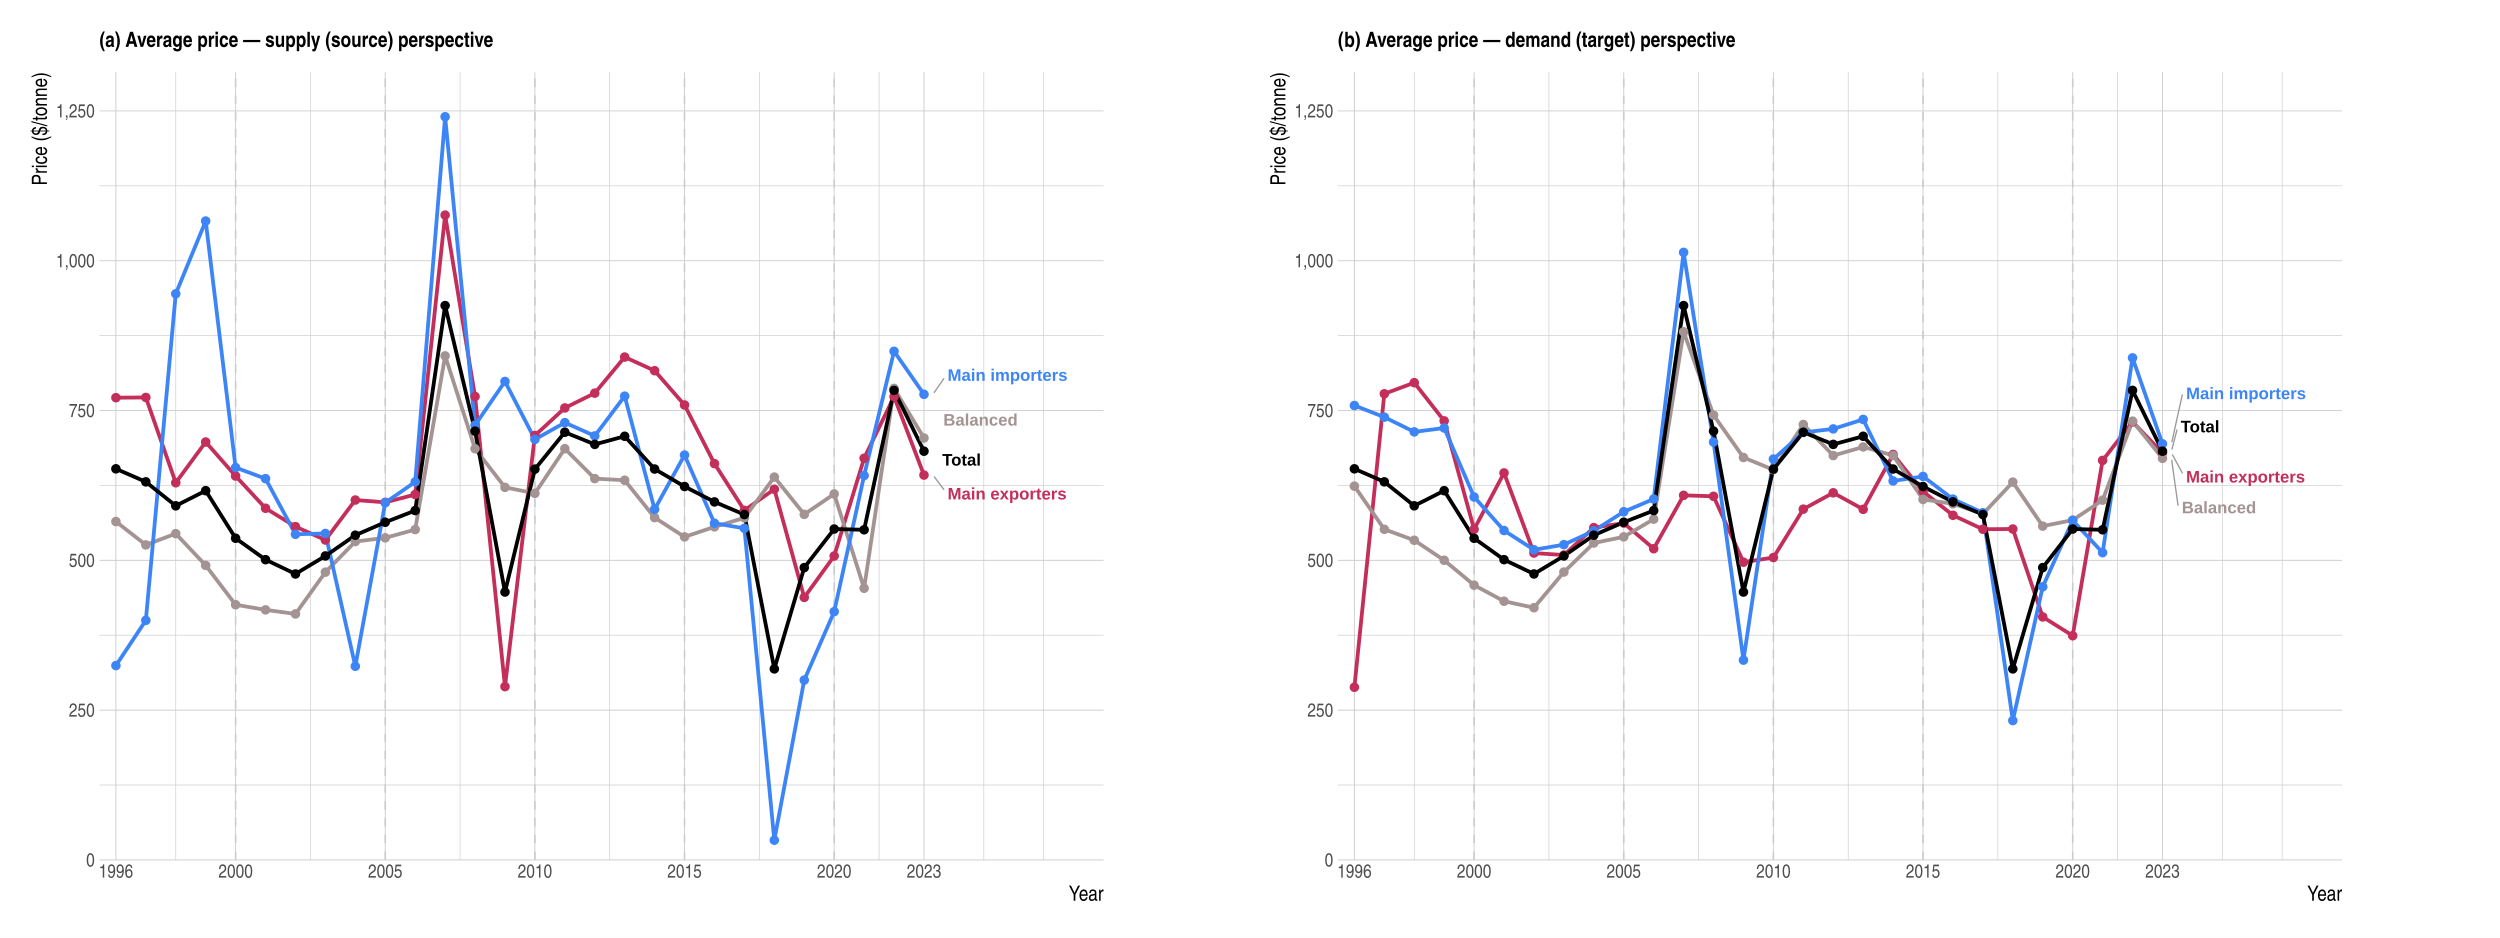
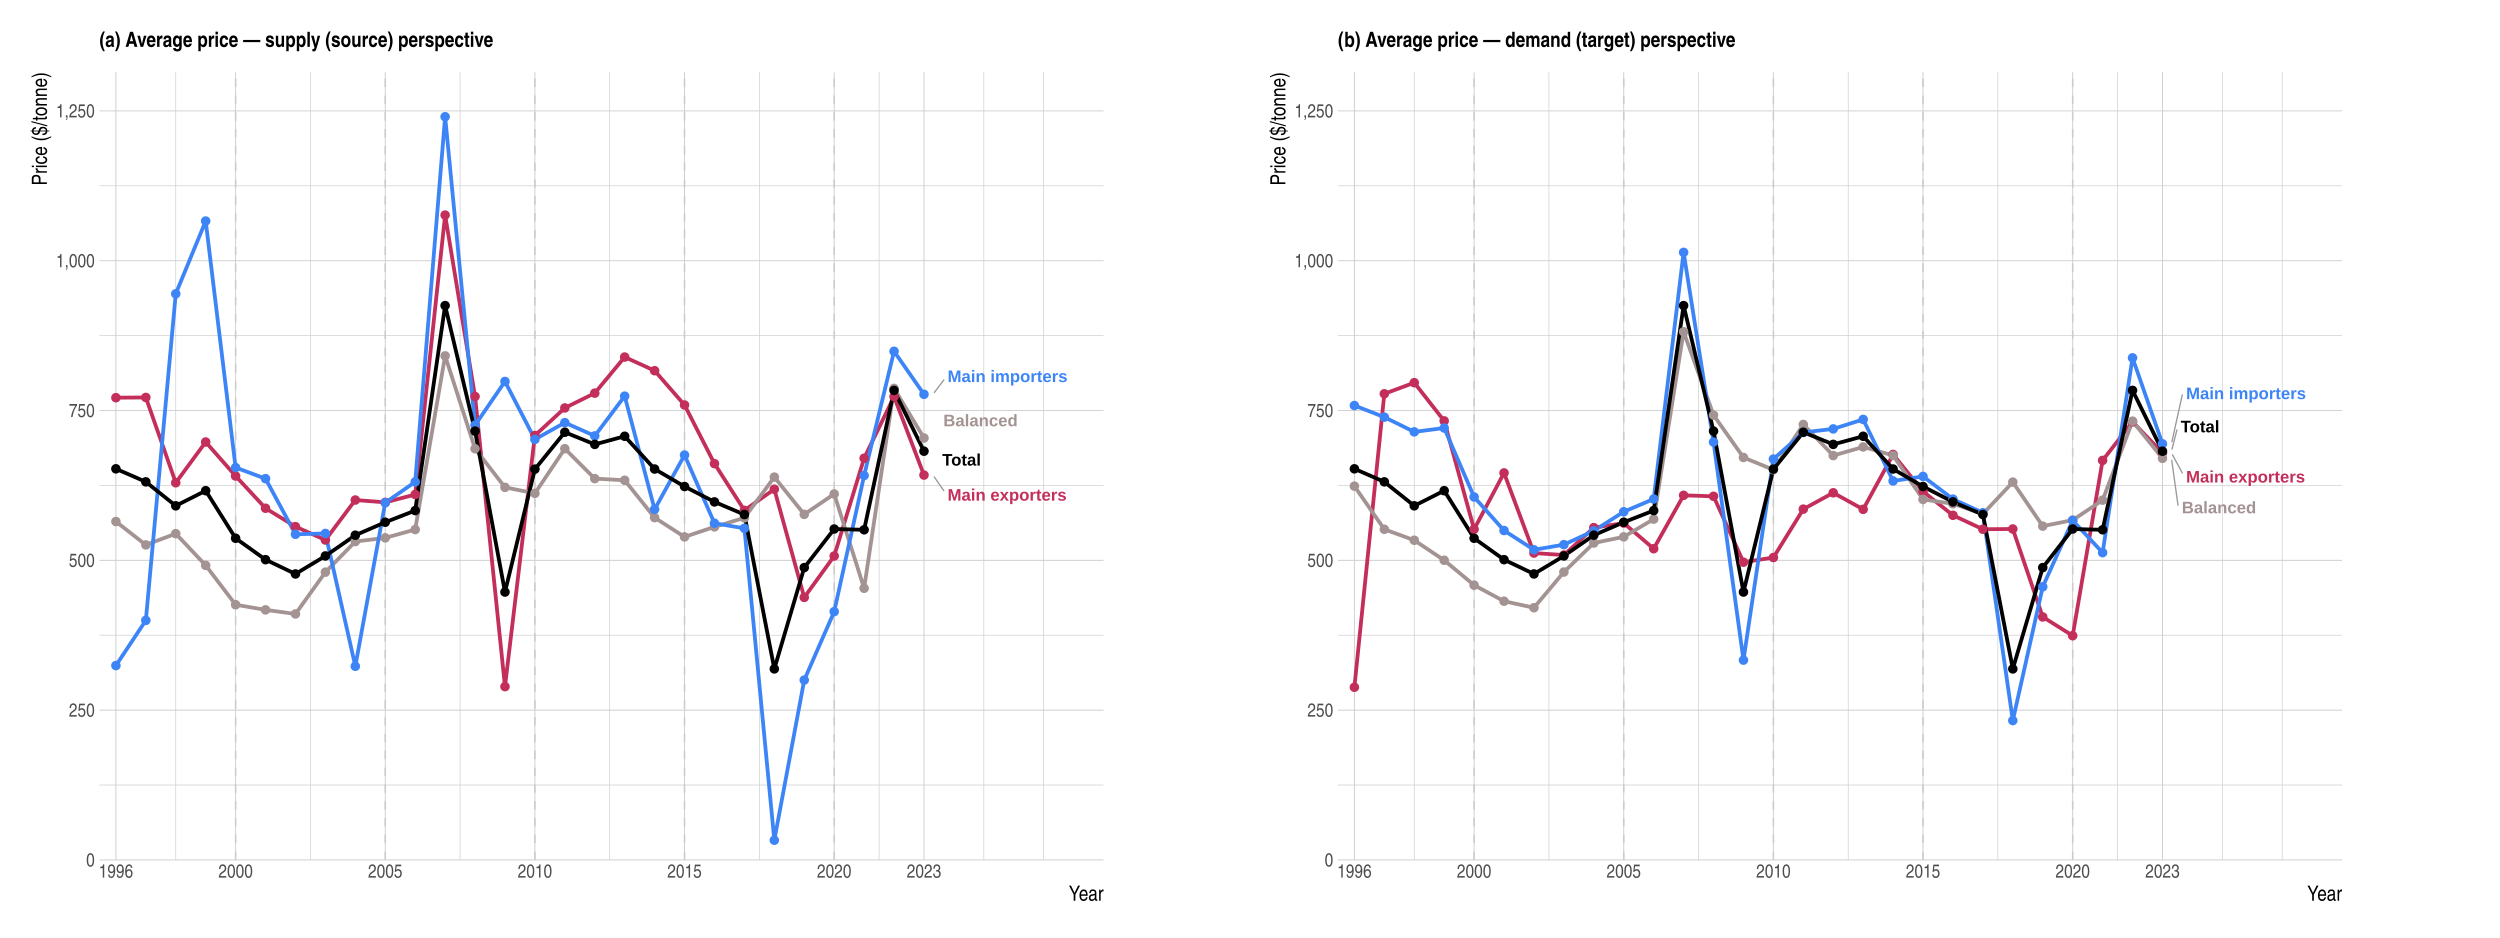
<svg xmlns="http://www.w3.org/2000/svg" class="svglite" width="1190.40pt" height="446.40pt" viewBox="0 0 1190.40 446.40">
  <defs>
    <style type="text/css">
    .svglite line, .svglite polyline, .svglite polygon, .svglite path, .svglite rect, .svglite circle {
      fill: none;
      stroke: #000000;
      stroke-linecap: round;
      stroke-linejoin: round;
      stroke-miterlimit: 10.00;
    }
    .svglite text {
      white-space: pre;
    }
  </style>
  </defs>
  <rect width="100%" height="100%" style="stroke: none; fill: #FFFFFF;" />
  <defs>
    <clipPath id="cpMC4wMHwxMTkwLjQwfDAuMDB8NDQ2LjQw">
      <rect x="0.00" y="0.00" width="1190.40" height="446.40" />
    </clipPath>
  </defs>
  <g clip-path="url(#cpMC4wMHwxMTkwLjQwfDAuMDB8NDQ2LjQw)">
    <rect x="0.00" y="0.00" width="1190.40" height="446.40" style="stroke-width: 1.07; stroke: #FFFFFF; fill: #FFFFFF;" />
  </g>
  <defs>
    <clipPath id="cpNDcuMzV8MTExNS4xOHwzNC4zNnw0MDkuNDY=">
      <rect x="47.35" y="34.36" width="1067.83" height="375.10" />
    </clipPath>
  </defs>
  <g clip-path="url(#cpNDcuMzV8MTExNS4xOHwzNC4zNnw0MDkuNDY=)">
</g>
  <g clip-path="url(#cpMC4wMHwxMTkwLjQwfDAuMDB8NDQ2LjQw)">
</g>
  <defs>
    <clipPath id="cpNS40OHw1OTUuMjB8NS40OHw0NDAuOTI=">
      <rect x="5.48" y="5.48" width="589.72" height="435.44" />
    </clipPath>
  </defs>
  <g clip-path="url(#cpNS40OHw1OTUuMjB8NS40OHw0NDAuOTI=)">
</g>
  <g clip-path="url(#cpMC4wMHwxMTkwLjQwfDAuMDB8NDQ2LjQw)">
</g>
  <defs>
    <clipPath id="cpNTk1LjIwfDExODQuOTJ8NS40OHw0NDAuOTI=">
      <rect x="595.20" y="5.48" width="589.72" height="435.44" />
    </clipPath>
  </defs>
  <g clip-path="url(#cpNTk1LjIwfDExODQuOTJ8NS40OHw0NDAuOTI=)">
</g>
  <g clip-path="url(#cpMC4wMHwxMTkwLjQwfDAuMDB8NDQ2LjQw)">
    <polyline points="47.35,373.80 525.46,373.80 " style="stroke-width: 0.32; stroke: #CCCCCC; stroke-linecap: butt;" />
    <polyline points="47.35,302.46 525.46,302.46 " style="stroke-width: 0.32; stroke: #CCCCCC; stroke-linecap: butt;" />
    <polyline points="47.35,231.13 525.46,231.13 " style="stroke-width: 0.32; stroke: #CCCCCC; stroke-linecap: butt;" />
    <polyline points="47.35,159.80 525.46,159.80 " style="stroke-width: 0.32; stroke: #CCCCCC; stroke-linecap: butt;" />
    <polyline points="47.35,88.47 525.46,88.47 " style="stroke-width: 0.32; stroke: #CCCCCC; stroke-linecap: butt;" />
    <polyline points="83.69,409.46 83.69,34.36 " style="stroke-width: 0.32; stroke: #CCCCCC; stroke-linecap: butt;" />
    <polyline points="147.82,409.46 147.82,34.36 " style="stroke-width: 0.32; stroke: #CCCCCC; stroke-linecap: butt;" />
    <polyline points="219.07,409.46 219.07,34.36 " style="stroke-width: 0.32; stroke: #CCCCCC; stroke-linecap: butt;" />
    <polyline points="290.32,409.46 290.32,34.36 " style="stroke-width: 0.32; stroke: #CCCCCC; stroke-linecap: butt;" />
    <polyline points="361.58,409.46 361.58,34.36 " style="stroke-width: 0.32; stroke: #CCCCCC; stroke-linecap: butt;" />
    <polyline points="418.58,409.46 418.58,34.36 " style="stroke-width: 0.32; stroke: #CCCCCC; stroke-linecap: butt;" />
    <polyline points="468.46,409.46 468.46,34.36 " style="stroke-width: 0.32; stroke: #CCCCCC; stroke-linecap: butt;" />
    <polyline points="496.96,409.46 496.96,34.36 " style="stroke-width: 0.32; stroke: #CCCCCC; stroke-linecap: butt;" />
    <polyline points="47.35,409.46 525.46,409.46 " style="stroke-width: 0.43; stroke: #CCCCCC; stroke-linecap: butt;" />
    <polyline points="47.35,338.13 525.46,338.13 " style="stroke-width: 0.43; stroke: #CCCCCC; stroke-linecap: butt;" />
    <polyline points="47.35,266.80 525.46,266.80 " style="stroke-width: 0.43; stroke: #CCCCCC; stroke-linecap: butt;" />
    <polyline points="47.35,195.47 525.46,195.47 " style="stroke-width: 0.43; stroke: #CCCCCC; stroke-linecap: butt;" />
    <polyline points="47.35,124.14 525.46,124.14 " style="stroke-width: 0.43; stroke: #CCCCCC; stroke-linecap: butt;" />
    <polyline points="47.35,52.80 525.46,52.80 " style="stroke-width: 0.43; stroke: #CCCCCC; stroke-linecap: butt;" />
    <polyline points="55.19,409.46 55.19,34.36 " style="stroke-width: 0.43; stroke: #CCCCCC; stroke-linecap: butt;" />
    <polyline points="112.19,409.46 112.19,34.36 " style="stroke-width: 0.43; stroke: #CCCCCC; stroke-linecap: butt;" />
    <polyline points="183.44,409.46 183.44,34.36 " style="stroke-width: 0.43; stroke: #CCCCCC; stroke-linecap: butt;" />
    <polyline points="254.70,409.46 254.70,34.36 " style="stroke-width: 0.43; stroke: #CCCCCC; stroke-linecap: butt;" />
    <polyline points="325.95,409.46 325.95,34.36 " style="stroke-width: 0.43; stroke: #CCCCCC; stroke-linecap: butt;" />
    <polyline points="397.21,409.46 397.21,34.36 " style="stroke-width: 0.43; stroke: #CCCCCC; stroke-linecap: butt;" />
    <polyline points="439.96,409.46 439.96,34.36 " style="stroke-width: 0.43; stroke: #CCCCCC; stroke-linecap: butt;" />
    <line x1="112.19" y1="409.46" x2="112.19" y2="34.36" style="stroke-width: 0.75; stroke: #CCCCCC; stroke-dasharray: 4.00,4.00; stroke-linecap: butt;" />
    <line x1="183.44" y1="409.46" x2="183.44" y2="34.36" style="stroke-width: 0.75; stroke: #CCCCCC; stroke-dasharray: 4.00,4.00; stroke-linecap: butt;" />
    <line x1="254.70" y1="409.46" x2="254.70" y2="34.36" style="stroke-width: 0.75; stroke: #CCCCCC; stroke-dasharray: 4.00,4.00; stroke-linecap: butt;" />
    <line x1="325.95" y1="409.46" x2="325.95" y2="34.36" style="stroke-width: 0.75; stroke: #CCCCCC; stroke-dasharray: 4.00,4.00; stroke-linecap: butt;" />
    <line x1="397.21" y1="409.46" x2="397.21" y2="34.36" style="stroke-width: 0.75; stroke: #CCCCCC; stroke-dasharray: 4.00,4.00; stroke-linecap: butt;" />
    <polyline points="55.19,189.36 69.44,189.25 83.69,229.86 97.94,210.47 112.19,226.67 126.44,242.01 140.69,250.76 154.94,257.13 169.19,238.09 183.44,239.21 197.70,235.46 211.95,102.42 226.20,188.80 240.45,326.94 254.70,207.36 268.95,194.25 283.20,187.20 297.45,170.01 311.70,176.51 325.95,192.85 340.20,220.76 354.45,243.02 368.70,232.94 382.95,284.45 397.21,264.75 411.46,218.20 425.71,188.87 439.96,226.21 " style="stroke-width: 1.81; stroke: #C32E5A; stroke-linecap: butt;" />
    <polyline points="55.19,248.33 69.44,259.47 83.69,254.10 97.94,269.22 112.19,287.95 126.44,290.39 140.69,292.34 154.94,272.44 169.19,257.86 183.44,256.11 197.70,252.15 211.95,169.45 226.20,213.66 240.45,232.06 254.70,234.91 268.95,213.65 283.20,227.89 297.45,228.68 311.70,246.47 325.95,255.65 340.20,250.87 354.45,246.57 368.70,227.17 382.95,244.92 397.21,235.21 411.46,280.11 425.71,184.93 439.96,208.56 " style="stroke-width: 1.81; stroke: #A49393; stroke-linecap: butt;" />
    <polyline points="55.19,316.91 69.44,295.40 83.69,139.89 97.94,105.25 112.19,222.64 126.44,227.93 140.69,254.40 154.94,254.01 169.19,317.25 183.44,239.35 197.70,229.46 211.95,55.59 226.20,202.44 240.45,181.64 254.70,209.22 268.95,201.24 283.20,207.56 297.45,188.63 311.70,242.53 325.95,216.69 340.20,249.15 354.45,251.56 368.70,400.07 382.95,323.82 397.21,291.23 411.46,226.43 425.71,167.28 439.96,187.76 " style="stroke-width: 1.81; stroke: #3D85F7; stroke-linecap: butt;" />
    <polyline points="55.19,223.23 69.44,229.44 83.69,240.85 97.94,233.64 112.19,256.30 126.44,266.49 140.69,273.30 154.94,264.72 169.19,254.84 183.44,248.67 197.70,243.11 211.95,145.51 226.20,205.28 240.45,281.91 254.70,223.38 268.95,205.81 283.20,211.60 297.45,207.73 311.70,223.33 325.95,231.66 340.20,238.99 354.45,245.01 368.70,318.50 382.95,270.27 397.21,251.90 411.46,252.26 425.71,185.89 439.96,214.84 " style="stroke-width: 1.81; stroke-linecap: butt;" />
    <circle cx="55.19" cy="189.36" r="2.27" style="stroke-width: 0.71; stroke: none; fill: #C32E5A;" />
    <circle cx="69.44" cy="189.25" r="2.27" style="stroke-width: 0.71; stroke: none; fill: #C32E5A;" />
    <circle cx="83.69" cy="229.86" r="2.27" style="stroke-width: 0.71; stroke: none; fill: #C32E5A;" />
    <circle cx="97.94" cy="210.47" r="2.27" style="stroke-width: 0.71; stroke: none; fill: #C32E5A;" />
    <circle cx="112.19" cy="226.67" r="2.27" style="stroke-width: 0.71; stroke: none; fill: #C32E5A;" />
    <circle cx="126.44" cy="242.01" r="2.27" style="stroke-width: 0.71; stroke: none; fill: #C32E5A;" />
    <circle cx="140.69" cy="250.76" r="2.27" style="stroke-width: 0.71; stroke: none; fill: #C32E5A;" />
    <circle cx="154.94" cy="257.13" r="2.27" style="stroke-width: 0.71; stroke: none; fill: #C32E5A;" />
    <circle cx="169.19" cy="238.09" r="2.27" style="stroke-width: 0.71; stroke: none; fill: #C32E5A;" />
    <circle cx="183.44" cy="239.21" r="2.27" style="stroke-width: 0.71; stroke: none; fill: #C32E5A;" />
    <circle cx="197.70" cy="235.46" r="2.27" style="stroke-width: 0.71; stroke: none; fill: #C32E5A;" />
    <circle cx="211.95" cy="102.42" r="2.27" style="stroke-width: 0.71; stroke: none; fill: #C32E5A;" />
    <circle cx="226.20" cy="188.80" r="2.27" style="stroke-width: 0.71; stroke: none; fill: #C32E5A;" />
    <circle cx="240.45" cy="326.94" r="2.27" style="stroke-width: 0.71; stroke: none; fill: #C32E5A;" />
    <circle cx="254.70" cy="207.36" r="2.27" style="stroke-width: 0.71; stroke: none; fill: #C32E5A;" />
    <circle cx="268.95" cy="194.25" r="2.27" style="stroke-width: 0.71; stroke: none; fill: #C32E5A;" />
    <circle cx="283.20" cy="187.20" r="2.27" style="stroke-width: 0.71; stroke: none; fill: #C32E5A;" />
    <circle cx="297.45" cy="170.01" r="2.27" style="stroke-width: 0.71; stroke: none; fill: #C32E5A;" />
    <circle cx="311.70" cy="176.51" r="2.27" style="stroke-width: 0.71; stroke: none; fill: #C32E5A;" />
    <circle cx="325.95" cy="192.85" r="2.27" style="stroke-width: 0.71; stroke: none; fill: #C32E5A;" />
    <circle cx="340.20" cy="220.76" r="2.27" style="stroke-width: 0.71; stroke: none; fill: #C32E5A;" />
    <circle cx="354.45" cy="243.02" r="2.27" style="stroke-width: 0.71; stroke: none; fill: #C32E5A;" />
    <circle cx="368.70" cy="232.94" r="2.27" style="stroke-width: 0.71; stroke: none; fill: #C32E5A;" />
    <circle cx="382.95" cy="284.45" r="2.27" style="stroke-width: 0.71; stroke: none; fill: #C32E5A;" />
    <circle cx="397.21" cy="264.75" r="2.27" style="stroke-width: 0.71; stroke: none; fill: #C32E5A;" />
    <circle cx="411.46" cy="218.20" r="2.27" style="stroke-width: 0.71; stroke: none; fill: #C32E5A;" />
    <circle cx="425.71" cy="188.87" r="2.27" style="stroke-width: 0.71; stroke: none; fill: #C32E5A;" />
    <circle cx="439.96" cy="226.21" r="2.27" style="stroke-width: 0.71; stroke: none; fill: #C32E5A;" />
    <circle cx="55.19" cy="248.33" r="2.27" style="stroke-width: 0.71; stroke: none; fill: #A49393;" />
    <circle cx="69.44" cy="259.47" r="2.27" style="stroke-width: 0.71; stroke: none; fill: #A49393;" />
    <circle cx="83.69" cy="254.10" r="2.27" style="stroke-width: 0.71; stroke: none; fill: #A49393;" />
    <circle cx="97.94" cy="269.22" r="2.27" style="stroke-width: 0.71; stroke: none; fill: #A49393;" />
    <circle cx="112.19" cy="287.95" r="2.27" style="stroke-width: 0.71; stroke: none; fill: #A49393;" />
    <circle cx="126.44" cy="290.39" r="2.27" style="stroke-width: 0.71; stroke: none; fill: #A49393;" />
    <circle cx="140.69" cy="292.34" r="2.27" style="stroke-width: 0.71; stroke: none; fill: #A49393;" />
    <circle cx="154.94" cy="272.44" r="2.27" style="stroke-width: 0.71; stroke: none; fill: #A49393;" />
    <circle cx="169.19" cy="257.86" r="2.27" style="stroke-width: 0.71; stroke: none; fill: #A49393;" />
    <circle cx="183.44" cy="256.11" r="2.27" style="stroke-width: 0.71; stroke: none; fill: #A49393;" />
    <circle cx="197.70" cy="252.15" r="2.27" style="stroke-width: 0.71; stroke: none; fill: #A49393;" />
    <circle cx="211.95" cy="169.45" r="2.27" style="stroke-width: 0.71; stroke: none; fill: #A49393;" />
    <circle cx="226.20" cy="213.66" r="2.27" style="stroke-width: 0.71; stroke: none; fill: #A49393;" />
    <circle cx="240.45" cy="232.06" r="2.27" style="stroke-width: 0.71; stroke: none; fill: #A49393;" />
    <circle cx="254.70" cy="234.91" r="2.27" style="stroke-width: 0.71; stroke: none; fill: #A49393;" />
    <circle cx="268.95" cy="213.65" r="2.27" style="stroke-width: 0.71; stroke: none; fill: #A49393;" />
    <circle cx="283.20" cy="227.89" r="2.27" style="stroke-width: 0.71; stroke: none; fill: #A49393;" />
    <circle cx="297.45" cy="228.68" r="2.27" style="stroke-width: 0.71; stroke: none; fill: #A49393;" />
    <circle cx="311.70" cy="246.47" r="2.27" style="stroke-width: 0.71; stroke: none; fill: #A49393;" />
    <circle cx="325.95" cy="255.65" r="2.27" style="stroke-width: 0.71; stroke: none; fill: #A49393;" />
    <circle cx="340.20" cy="250.87" r="2.27" style="stroke-width: 0.71; stroke: none; fill: #A49393;" />
    <circle cx="354.45" cy="246.57" r="2.27" style="stroke-width: 0.71; stroke: none; fill: #A49393;" />
    <circle cx="368.70" cy="227.17" r="2.27" style="stroke-width: 0.71; stroke: none; fill: #A49393;" />
    <circle cx="382.95" cy="244.92" r="2.27" style="stroke-width: 0.71; stroke: none; fill: #A49393;" />
    <circle cx="397.21" cy="235.21" r="2.27" style="stroke-width: 0.71; stroke: none; fill: #A49393;" />
    <circle cx="411.46" cy="280.11" r="2.27" style="stroke-width: 0.71; stroke: none; fill: #A49393;" />
    <circle cx="425.71" cy="184.93" r="2.27" style="stroke-width: 0.71; stroke: none; fill: #A49393;" />
    <circle cx="439.96" cy="208.56" r="2.27" style="stroke-width: 0.71; stroke: none; fill: #A49393;" />
    <circle cx="55.19" cy="316.91" r="2.27" style="stroke-width: 0.71; stroke: none; fill: #3D85F7;" />
    <circle cx="69.44" cy="295.40" r="2.27" style="stroke-width: 0.71; stroke: none; fill: #3D85F7;" />
    <circle cx="83.69" cy="139.89" r="2.27" style="stroke-width: 0.71; stroke: none; fill: #3D85F7;" />
    <circle cx="97.94" cy="105.25" r="2.27" style="stroke-width: 0.71; stroke: none; fill: #3D85F7;" />
    <circle cx="112.19" cy="222.64" r="2.27" style="stroke-width: 0.71; stroke: none; fill: #3D85F7;" />
    <circle cx="126.44" cy="227.93" r="2.27" style="stroke-width: 0.71; stroke: none; fill: #3D85F7;" />
    <circle cx="140.69" cy="254.40" r="2.27" style="stroke-width: 0.71; stroke: none; fill: #3D85F7;" />
    <circle cx="154.94" cy="254.01" r="2.27" style="stroke-width: 0.71; stroke: none; fill: #3D85F7;" />
    <circle cx="169.19" cy="317.25" r="2.27" style="stroke-width: 0.71; stroke: none; fill: #3D85F7;" />
    <circle cx="183.44" cy="239.35" r="2.27" style="stroke-width: 0.71; stroke: none; fill: #3D85F7;" />
    <circle cx="197.70" cy="229.46" r="2.27" style="stroke-width: 0.71; stroke: none; fill: #3D85F7;" />
    <circle cx="211.95" cy="55.59" r="2.27" style="stroke-width: 0.71; stroke: none; fill: #3D85F7;" />
    <circle cx="226.20" cy="202.44" r="2.27" style="stroke-width: 0.71; stroke: none; fill: #3D85F7;" />
    <circle cx="240.45" cy="181.64" r="2.27" style="stroke-width: 0.71; stroke: none; fill: #3D85F7;" />
    <circle cx="254.70" cy="209.22" r="2.27" style="stroke-width: 0.71; stroke: none; fill: #3D85F7;" />
    <circle cx="268.95" cy="201.24" r="2.27" style="stroke-width: 0.71; stroke: none; fill: #3D85F7;" />
    <circle cx="283.20" cy="207.56" r="2.27" style="stroke-width: 0.71; stroke: none; fill: #3D85F7;" />
    <circle cx="297.45" cy="188.63" r="2.27" style="stroke-width: 0.71; stroke: none; fill: #3D85F7;" />
    <circle cx="311.70" cy="242.53" r="2.27" style="stroke-width: 0.71; stroke: none; fill: #3D85F7;" />
    <circle cx="325.95" cy="216.69" r="2.27" style="stroke-width: 0.71; stroke: none; fill: #3D85F7;" />
    <circle cx="340.20" cy="249.15" r="2.27" style="stroke-width: 0.71; stroke: none; fill: #3D85F7;" />
    <circle cx="354.45" cy="251.56" r="2.27" style="stroke-width: 0.71; stroke: none; fill: #3D85F7;" />
    <circle cx="368.70" cy="400.07" r="2.27" style="stroke-width: 0.71; stroke: none; fill: #3D85F7;" />
    <circle cx="382.95" cy="323.82" r="2.27" style="stroke-width: 0.71; stroke: none; fill: #3D85F7;" />
    <circle cx="397.21" cy="291.23" r="2.27" style="stroke-width: 0.71; stroke: none; fill: #3D85F7;" />
    <circle cx="411.46" cy="226.43" r="2.27" style="stroke-width: 0.71; stroke: none; fill: #3D85F7;" />
    <circle cx="425.71" cy="167.28" r="2.27" style="stroke-width: 0.71; stroke: none; fill: #3D85F7;" />
    <circle cx="439.96" cy="187.76" r="2.27" style="stroke-width: 0.71; stroke: none; fill: #3D85F7;" />
    <circle cx="55.19" cy="223.23" r="2.27" style="stroke-width: 0.71; stroke: none; fill: #000000;" />
    <circle cx="69.44" cy="229.44" r="2.27" style="stroke-width: 0.71; stroke: none; fill: #000000;" />
    <circle cx="83.69" cy="240.85" r="2.27" style="stroke-width: 0.71; stroke: none; fill: #000000;" />
    <circle cx="97.94" cy="233.64" r="2.27" style="stroke-width: 0.71; stroke: none; fill: #000000;" />
    <circle cx="112.19" cy="256.30" r="2.27" style="stroke-width: 0.71; stroke: none; fill: #000000;" />
    <circle cx="126.44" cy="266.49" r="2.27" style="stroke-width: 0.71; stroke: none; fill: #000000;" />
    <circle cx="140.69" cy="273.30" r="2.27" style="stroke-width: 0.71; stroke: none; fill: #000000;" />
    <circle cx="154.94" cy="264.72" r="2.27" style="stroke-width: 0.71; stroke: none; fill: #000000;" />
    <circle cx="169.19" cy="254.84" r="2.27" style="stroke-width: 0.71; stroke: none; fill: #000000;" />
    <circle cx="183.44" cy="248.67" r="2.27" style="stroke-width: 0.71; stroke: none; fill: #000000;" />
    <circle cx="197.70" cy="243.11" r="2.27" style="stroke-width: 0.71; stroke: none; fill: #000000;" />
    <circle cx="211.95" cy="145.51" r="2.27" style="stroke-width: 0.71; stroke: none; fill: #000000;" />
    <circle cx="226.20" cy="205.28" r="2.27" style="stroke-width: 0.71; stroke: none; fill: #000000;" />
    <circle cx="240.45" cy="281.91" r="2.27" style="stroke-width: 0.71; stroke: none; fill: #000000;" />
    <circle cx="254.70" cy="223.38" r="2.27" style="stroke-width: 0.71; stroke: none; fill: #000000;" />
    <circle cx="268.95" cy="205.81" r="2.27" style="stroke-width: 0.71; stroke: none; fill: #000000;" />
    <circle cx="283.20" cy="211.60" r="2.27" style="stroke-width: 0.71; stroke: none; fill: #000000;" />
    <circle cx="297.45" cy="207.73" r="2.27" style="stroke-width: 0.71; stroke: none; fill: #000000;" />
    <circle cx="311.70" cy="223.33" r="2.27" style="stroke-width: 0.71; stroke: none; fill: #000000;" />
    <circle cx="325.95" cy="231.66" r="2.27" style="stroke-width: 0.71; stroke: none; fill: #000000;" />
    <circle cx="340.20" cy="238.99" r="2.27" style="stroke-width: 0.71; stroke: none; fill: #000000;" />
    <circle cx="354.45" cy="245.01" r="2.27" style="stroke-width: 0.71; stroke: none; fill: #000000;" />
    <circle cx="368.70" cy="318.50" r="2.27" style="stroke-width: 0.71; stroke: none; fill: #000000;" />
    <circle cx="382.95" cy="270.27" r="2.27" style="stroke-width: 0.71; stroke: none; fill: #000000;" />
    <circle cx="397.21" cy="251.90" r="2.27" style="stroke-width: 0.71; stroke: none; fill: #000000;" />
    <circle cx="411.46" cy="252.26" r="2.27" style="stroke-width: 0.71; stroke: none; fill: #000000;" />
    <circle cx="425.71" cy="185.89" r="2.27" style="stroke-width: 0.71; stroke: none; fill: #000000;" />
    <circle cx="439.96" cy="214.84" r="2.27" style="stroke-width: 0.71; stroke: none; fill: #000000;" />
-     <line x1="449.39" y1="233.02" x2="444.90" y2="227.09" style="stroke-width: 0.64; stroke: #999999;" />
-     <line x1="449.39" y1="180.29" x2="444.85" y2="186.86" style="stroke-width: 0.64; stroke: #999999;" />
-     <text x="451.19" y="237.84" style="font-size: 7.97px; font-weight: bold;fill: #C32E5A; font-family: &quot;Liberation Sans&quot;;" textLength="67.92px" lengthAdjust="spacingAndGlyphs">Main exporters</text>
-     <text x="449.16" y="202.66" style="font-size: 7.97px; font-weight: bold;fill: #A49393; font-family: &quot;Liberation Sans&quot;;" textLength="41.00px" lengthAdjust="spacingAndGlyphs">Balanced</text>
-     <text x="451.19" y="181.34" style="font-size: 7.97px; font-weight: bold;fill: #3D85F7; font-family: &quot;Liberation Sans&quot;;" textLength="68.41px" lengthAdjust="spacingAndGlyphs">Main importers</text>
+     <line x1="449.39" y1="233.63" x2="444.86" y2="227.11" style="stroke-width: 0.64; stroke: #999999;" />
+     <line x1="449.39" y1="180.94" x2="444.90" y2="186.88" style="stroke-width: 0.64; stroke: #999999;" />
+     <text x="451.19" y="238.40" style="font-size: 7.97px; font-weight: bold;fill: #C32E5A; font-family: &quot;Liberation Sans&quot;;" textLength="67.92px" lengthAdjust="spacingAndGlyphs">Main exporters</text>
+     <text x="449.16" y="202.97" style="font-size: 7.97px; font-weight: bold;fill: #A49393; font-family: &quot;Liberation Sans&quot;;" textLength="41.00px" lengthAdjust="spacingAndGlyphs">Balanced</text>
+     <text x="451.19" y="181.93" style="font-size: 7.97px; font-weight: bold;fill: #3D85F7; font-family: &quot;Liberation Sans&quot;;" textLength="68.41px" lengthAdjust="spacingAndGlyphs">Main importers</text>
    <text x="448.64" y="221.69" style="font-size: 7.97px; font-weight: bold; font-family: &quot;Liberation Sans&quot;;" textLength="21.74px" lengthAdjust="spacingAndGlyphs">Total</text>
    <text x="45.11" y="412.56" text-anchor="end" style="font-size: 9.00px;fill: #4D4D4D; font-family: &quot;Liberation Sans Narrow&quot;;" textLength="4.10px" lengthAdjust="spacingAndGlyphs">0</text>
    <text x="45.11" y="341.23" text-anchor="end" style="font-size: 9.00px;fill: #4D4D4D; font-family: &quot;Liberation Sans Narrow&quot;;" textLength="12.31px" lengthAdjust="spacingAndGlyphs">250</text>
    <text x="45.11" y="269.89" text-anchor="end" style="font-size: 9.00px;fill: #4D4D4D; font-family: &quot;Liberation Sans Narrow&quot;;" textLength="12.31px" lengthAdjust="spacingAndGlyphs">500</text>
    <text x="45.11" y="198.56" text-anchor="end" style="font-size: 9.00px;fill: #4D4D4D; font-family: &quot;Liberation Sans Narrow&quot;;" textLength="12.31px" lengthAdjust="spacingAndGlyphs">750</text>
    <text x="45.11" y="127.23" text-anchor="end" style="font-size: 9.00px;fill: #4D4D4D; font-family: &quot;Liberation Sans Narrow&quot;;" textLength="18.47px" lengthAdjust="spacingAndGlyphs">1,000</text>
    <text x="45.11" y="55.90" text-anchor="end" style="font-size: 9.00px;fill: #4D4D4D; font-family: &quot;Liberation Sans Narrow&quot;;" textLength="18.47px" lengthAdjust="spacingAndGlyphs">1,250</text>
    <text x="55.19" y="417.89" text-anchor="middle" style="font-size: 9.00px;fill: #4D4D4D; font-family: &quot;Liberation Sans Narrow&quot;;" textLength="16.42px" lengthAdjust="spacingAndGlyphs">1996</text>
    <text x="112.19" y="417.89" text-anchor="middle" style="font-size: 9.00px;fill: #4D4D4D; font-family: &quot;Liberation Sans Narrow&quot;;" textLength="16.42px" lengthAdjust="spacingAndGlyphs">2000</text>
    <text x="183.44" y="417.89" text-anchor="middle" style="font-size: 9.00px;fill: #4D4D4D; font-family: &quot;Liberation Sans Narrow&quot;;" textLength="16.42px" lengthAdjust="spacingAndGlyphs">2005</text>
    <text x="254.70" y="417.89" text-anchor="middle" style="font-size: 9.00px;fill: #4D4D4D; font-family: &quot;Liberation Sans Narrow&quot;;" textLength="16.42px" lengthAdjust="spacingAndGlyphs">2010</text>
    <text x="325.95" y="417.89" text-anchor="middle" style="font-size: 9.00px;fill: #4D4D4D; font-family: &quot;Liberation Sans Narrow&quot;;" textLength="16.42px" lengthAdjust="spacingAndGlyphs">2015</text>
    <text x="397.21" y="417.89" text-anchor="middle" style="font-size: 9.00px;fill: #4D4D4D; font-family: &quot;Liberation Sans Narrow&quot;;" textLength="16.42px" lengthAdjust="spacingAndGlyphs">2020</text>
    <text x="439.96" y="417.89" text-anchor="middle" style="font-size: 9.00px;fill: #4D4D4D; font-family: &quot;Liberation Sans Narrow&quot;;" textLength="16.42px" lengthAdjust="spacingAndGlyphs">2023</text>
    <text x="525.46" y="428.88" text-anchor="end" style="font-size: 10.00px; font-family: &quot;Liberation Sans Narrow&quot;;" textLength="16.57px" lengthAdjust="spacingAndGlyphs">Year</text>
    <text transform="translate(22.33,34.36) rotate(-90)" text-anchor="end" style="font-size: 10.00px; font-family: &quot;Liberation Sans Narrow&quot;;" textLength="53.78px" lengthAdjust="spacingAndGlyphs">Price ($/tonne)</text>
    <text x="47.35" y="22.33" style="font-size: 10.00px; font-weight: bold; font-family: &quot;Liberation Sans Narrow&quot;;" textLength="187.61px" lengthAdjust="spacingAndGlyphs">(a) Average price — supply (source) perspective</text>
    <polyline points="637.07,373.80 1115.18,373.80 " style="stroke-width: 0.32; stroke: #CCCCCC; stroke-linecap: butt;" />
    <polyline points="637.07,302.46 1115.18,302.46 " style="stroke-width: 0.32; stroke: #CCCCCC; stroke-linecap: butt;" />
    <polyline points="637.07,231.13 1115.18,231.13 " style="stroke-width: 0.32; stroke: #CCCCCC; stroke-linecap: butt;" />
    <polyline points="637.07,159.80 1115.18,159.80 " style="stroke-width: 0.32; stroke: #CCCCCC; stroke-linecap: butt;" />
    <polyline points="637.07,88.47 1115.18,88.47 " style="stroke-width: 0.32; stroke: #CCCCCC; stroke-linecap: butt;" />
    <polyline points="673.41,409.46 673.41,34.36 " style="stroke-width: 0.32; stroke: #CCCCCC; stroke-linecap: butt;" />
    <polyline points="737.54,409.46 737.54,34.36 " style="stroke-width: 0.32; stroke: #CCCCCC; stroke-linecap: butt;" />
    <polyline points="808.79,409.46 808.79,34.36 " style="stroke-width: 0.32; stroke: #CCCCCC; stroke-linecap: butt;" />
    <polyline points="880.05,409.46 880.05,34.36 " style="stroke-width: 0.32; stroke: #CCCCCC; stroke-linecap: butt;" />
    <polyline points="951.30,409.46 951.30,34.36 " style="stroke-width: 0.32; stroke: #CCCCCC; stroke-linecap: butt;" />
    <polyline points="1008.30,409.46 1008.30,34.36 " style="stroke-width: 0.32; stroke: #CCCCCC; stroke-linecap: butt;" />
    <polyline points="1058.18,409.46 1058.18,34.36 " style="stroke-width: 0.32; stroke: #CCCCCC; stroke-linecap: butt;" />
    <polyline points="1086.68,409.46 1086.68,34.36 " style="stroke-width: 0.32; stroke: #CCCCCC; stroke-linecap: butt;" />
    <polyline points="637.07,409.46 1115.18,409.46 " style="stroke-width: 0.43; stroke: #CCCCCC; stroke-linecap: butt;" />
    <polyline points="637.07,338.13 1115.18,338.13 " style="stroke-width: 0.43; stroke: #CCCCCC; stroke-linecap: butt;" />
    <polyline points="637.07,266.80 1115.18,266.80 " style="stroke-width: 0.43; stroke: #CCCCCC; stroke-linecap: butt;" />
    <polyline points="637.07,195.47 1115.18,195.47 " style="stroke-width: 0.43; stroke: #CCCCCC; stroke-linecap: butt;" />
    <polyline points="637.07,124.14 1115.18,124.14 " style="stroke-width: 0.43; stroke: #CCCCCC; stroke-linecap: butt;" />
    <polyline points="637.07,52.80 1115.18,52.80 " style="stroke-width: 0.43; stroke: #CCCCCC; stroke-linecap: butt;" />
    <polyline points="644.91,409.46 644.91,34.36 " style="stroke-width: 0.43; stroke: #CCCCCC; stroke-linecap: butt;" />
    <polyline points="701.91,409.46 701.91,34.36 " style="stroke-width: 0.43; stroke: #CCCCCC; stroke-linecap: butt;" />
    <polyline points="773.16,409.46 773.16,34.36 " style="stroke-width: 0.43; stroke: #CCCCCC; stroke-linecap: butt;" />
    <polyline points="844.42,409.46 844.42,34.36 " style="stroke-width: 0.43; stroke: #CCCCCC; stroke-linecap: butt;" />
    <polyline points="915.67,409.46 915.67,34.36 " style="stroke-width: 0.43; stroke: #CCCCCC; stroke-linecap: butt;" />
    <polyline points="986.93,409.46 986.93,34.36 " style="stroke-width: 0.43; stroke: #CCCCCC; stroke-linecap: butt;" />
    <polyline points="1029.68,409.46 1029.68,34.36 " style="stroke-width: 0.43; stroke: #CCCCCC; stroke-linecap: butt;" />
    <line x1="701.91" y1="409.46" x2="701.91" y2="34.36" style="stroke-width: 0.75; stroke: #CCCCCC; stroke-dasharray: 4.00,4.00; stroke-linecap: butt;" />
    <line x1="773.16" y1="409.46" x2="773.16" y2="34.36" style="stroke-width: 0.75; stroke: #CCCCCC; stroke-dasharray: 4.00,4.00; stroke-linecap: butt;" />
    <line x1="844.42" y1="409.46" x2="844.42" y2="34.36" style="stroke-width: 0.75; stroke: #CCCCCC; stroke-dasharray: 4.00,4.00; stroke-linecap: butt;" />
    <line x1="915.67" y1="409.46" x2="915.67" y2="34.36" style="stroke-width: 0.75; stroke: #CCCCCC; stroke-dasharray: 4.00,4.00; stroke-linecap: butt;" />
    <line x1="986.93" y1="409.46" x2="986.93" y2="34.36" style="stroke-width: 0.75; stroke: #CCCCCC; stroke-dasharray: 4.00,4.00; stroke-linecap: butt;" />
    <polyline points="644.91,327.24 659.16,187.51 673.41,182.22 687.66,200.41 701.91,252.01 716.16,225.19 730.41,263.35 744.66,264.29 758.91,251.24 773.16,249.08 787.42,261.27 801.67,235.85 815.92,236.32 830.17,267.69 844.42,265.48 858.67,242.43 872.92,234.65 887.17,242.53 901.42,216.39 915.67,234.02 929.92,245.36 944.17,252.00 958.42,251.89 972.67,293.76 986.93,302.70 1001.18,219.22 1015.43,200.87 1029.68,215.65 " style="stroke-width: 1.81; stroke: #C32E5A; stroke-linecap: butt;" />
    <polyline points="644.91,231.48 659.16,252.03 673.41,257.25 687.66,266.77 701.91,278.63 716.16,286.28 730.41,289.37 744.66,272.39 758.91,258.56 773.16,255.62 787.42,247.19 801.67,157.96 815.92,197.67 830.17,217.84 844.42,223.68 858.67,202.12 872.92,216.92 887.17,212.81 901.42,216.87 915.67,237.80 929.92,239.89 944.17,244.71 958.42,229.56 972.67,250.52 986.93,247.65 1001.18,238.15 1015.43,200.54 1029.68,218.24 " style="stroke-width: 1.81; stroke: #A49393; stroke-linecap: butt;" />
    <polyline points="644.91,193.09 659.16,198.63 673.41,205.64 687.66,203.80 701.91,236.64 716.16,252.61 730.41,261.78 744.66,259.34 758.91,252.76 773.16,243.67 787.42,237.60 801.67,120.17 815.92,210.49 830.17,314.33 844.42,218.61 858.67,205.90 872.92,204.23 887.17,199.71 901.42,229.01 915.67,226.85 929.92,237.66 944.17,244.16 958.42,343.10 972.67,279.40 986.93,247.83 1001.18,263.15 1015.43,170.40 1029.68,211.33 " style="stroke-width: 1.81; stroke: #3D85F7; stroke-linecap: butt;" />
    <polyline points="644.91,223.23 659.16,229.44 673.41,240.85 687.66,233.64 701.91,256.30 716.16,266.49 730.41,273.30 744.66,264.72 758.91,254.84 773.16,248.67 787.42,243.11 801.67,145.51 815.92,205.28 830.17,281.91 844.42,223.38 858.67,205.81 872.92,211.60 887.17,207.73 901.42,223.33 915.67,231.66 929.92,238.99 944.17,245.01 958.42,318.50 972.67,270.27 986.93,251.90 1001.18,252.26 1015.43,185.89 1029.68,214.84 " style="stroke-width: 1.81; stroke-linecap: butt;" />
    <circle cx="644.91" cy="327.24" r="2.27" style="stroke-width: 0.71; stroke: none; fill: #C32E5A;" />
    <circle cx="659.16" cy="187.51" r="2.27" style="stroke-width: 0.71; stroke: none; fill: #C32E5A;" />
    <circle cx="673.41" cy="182.22" r="2.27" style="stroke-width: 0.71; stroke: none; fill: #C32E5A;" />
    <circle cx="687.66" cy="200.41" r="2.27" style="stroke-width: 0.71; stroke: none; fill: #C32E5A;" />
    <circle cx="701.91" cy="252.01" r="2.27" style="stroke-width: 0.71; stroke: none; fill: #C32E5A;" />
    <circle cx="716.16" cy="225.19" r="2.27" style="stroke-width: 0.71; stroke: none; fill: #C32E5A;" />
    <circle cx="730.41" cy="263.35" r="2.27" style="stroke-width: 0.71; stroke: none; fill: #C32E5A;" />
    <circle cx="744.66" cy="264.29" r="2.27" style="stroke-width: 0.71; stroke: none; fill: #C32E5A;" />
    <circle cx="758.91" cy="251.24" r="2.27" style="stroke-width: 0.71; stroke: none; fill: #C32E5A;" />
    <circle cx="773.16" cy="249.08" r="2.27" style="stroke-width: 0.71; stroke: none; fill: #C32E5A;" />
    <circle cx="787.42" cy="261.27" r="2.27" style="stroke-width: 0.71; stroke: none; fill: #C32E5A;" />
    <circle cx="801.67" cy="235.85" r="2.27" style="stroke-width: 0.71; stroke: none; fill: #C32E5A;" />
    <circle cx="815.92" cy="236.32" r="2.27" style="stroke-width: 0.71; stroke: none; fill: #C32E5A;" />
    <circle cx="830.17" cy="267.69" r="2.27" style="stroke-width: 0.71; stroke: none; fill: #C32E5A;" />
    <circle cx="844.42" cy="265.48" r="2.27" style="stroke-width: 0.71; stroke: none; fill: #C32E5A;" />
    <circle cx="858.67" cy="242.43" r="2.27" style="stroke-width: 0.71; stroke: none; fill: #C32E5A;" />
    <circle cx="872.92" cy="234.65" r="2.27" style="stroke-width: 0.71; stroke: none; fill: #C32E5A;" />
    <circle cx="887.17" cy="242.53" r="2.27" style="stroke-width: 0.71; stroke: none; fill: #C32E5A;" />
    <circle cx="901.42" cy="216.39" r="2.27" style="stroke-width: 0.71; stroke: none; fill: #C32E5A;" />
    <circle cx="915.67" cy="234.02" r="2.27" style="stroke-width: 0.71; stroke: none; fill: #C32E5A;" />
    <circle cx="929.92" cy="245.36" r="2.27" style="stroke-width: 0.71; stroke: none; fill: #C32E5A;" />
    <circle cx="944.17" cy="252.00" r="2.27" style="stroke-width: 0.71; stroke: none; fill: #C32E5A;" />
    <circle cx="958.42" cy="251.89" r="2.27" style="stroke-width: 0.71; stroke: none; fill: #C32E5A;" />
    <circle cx="972.67" cy="293.76" r="2.27" style="stroke-width: 0.71; stroke: none; fill: #C32E5A;" />
    <circle cx="986.93" cy="302.70" r="2.27" style="stroke-width: 0.71; stroke: none; fill: #C32E5A;" />
    <circle cx="1001.18" cy="219.22" r="2.27" style="stroke-width: 0.71; stroke: none; fill: #C32E5A;" />
    <circle cx="1015.43" cy="200.87" r="2.27" style="stroke-width: 0.71; stroke: none; fill: #C32E5A;" />
    <circle cx="1029.68" cy="215.65" r="2.27" style="stroke-width: 0.71; stroke: none; fill: #C32E5A;" />
    <circle cx="644.91" cy="231.48" r="2.27" style="stroke-width: 0.71; stroke: none; fill: #A49393;" />
    <circle cx="659.16" cy="252.03" r="2.27" style="stroke-width: 0.71; stroke: none; fill: #A49393;" />
    <circle cx="673.41" cy="257.25" r="2.27" style="stroke-width: 0.71; stroke: none; fill: #A49393;" />
    <circle cx="687.66" cy="266.77" r="2.27" style="stroke-width: 0.71; stroke: none; fill: #A49393;" />
    <circle cx="701.91" cy="278.63" r="2.27" style="stroke-width: 0.71; stroke: none; fill: #A49393;" />
    <circle cx="716.16" cy="286.28" r="2.27" style="stroke-width: 0.71; stroke: none; fill: #A49393;" />
    <circle cx="730.41" cy="289.37" r="2.27" style="stroke-width: 0.71; stroke: none; fill: #A49393;" />
    <circle cx="744.66" cy="272.39" r="2.27" style="stroke-width: 0.71; stroke: none; fill: #A49393;" />
    <circle cx="758.91" cy="258.56" r="2.27" style="stroke-width: 0.71; stroke: none; fill: #A49393;" />
    <circle cx="773.16" cy="255.62" r="2.27" style="stroke-width: 0.71; stroke: none; fill: #A49393;" />
    <circle cx="787.42" cy="247.19" r="2.27" style="stroke-width: 0.71; stroke: none; fill: #A49393;" />
    <circle cx="801.67" cy="157.96" r="2.27" style="stroke-width: 0.71; stroke: none; fill: #A49393;" />
    <circle cx="815.92" cy="197.67" r="2.27" style="stroke-width: 0.71; stroke: none; fill: #A49393;" />
    <circle cx="830.17" cy="217.84" r="2.27" style="stroke-width: 0.71; stroke: none; fill: #A49393;" />
    <circle cx="844.42" cy="223.68" r="2.27" style="stroke-width: 0.71; stroke: none; fill: #A49393;" />
    <circle cx="858.67" cy="202.12" r="2.27" style="stroke-width: 0.71; stroke: none; fill: #A49393;" />
    <circle cx="872.92" cy="216.92" r="2.27" style="stroke-width: 0.71; stroke: none; fill: #A49393;" />
    <circle cx="887.17" cy="212.81" r="2.27" style="stroke-width: 0.71; stroke: none; fill: #A49393;" />
    <circle cx="901.42" cy="216.87" r="2.27" style="stroke-width: 0.71; stroke: none; fill: #A49393;" />
    <circle cx="915.67" cy="237.80" r="2.27" style="stroke-width: 0.71; stroke: none; fill: #A49393;" />
    <circle cx="929.92" cy="239.89" r="2.27" style="stroke-width: 0.71; stroke: none; fill: #A49393;" />
    <circle cx="944.17" cy="244.71" r="2.27" style="stroke-width: 0.71; stroke: none; fill: #A49393;" />
    <circle cx="958.42" cy="229.56" r="2.27" style="stroke-width: 0.71; stroke: none; fill: #A49393;" />
    <circle cx="972.67" cy="250.52" r="2.27" style="stroke-width: 0.71; stroke: none; fill: #A49393;" />
    <circle cx="986.93" cy="247.65" r="2.27" style="stroke-width: 0.71; stroke: none; fill: #A49393;" />
    <circle cx="1001.18" cy="238.15" r="2.27" style="stroke-width: 0.71; stroke: none; fill: #A49393;" />
    <circle cx="1015.43" cy="200.54" r="2.27" style="stroke-width: 0.71; stroke: none; fill: #A49393;" />
    <circle cx="1029.68" cy="218.24" r="2.27" style="stroke-width: 0.71; stroke: none; fill: #A49393;" />
    <circle cx="644.91" cy="193.09" r="2.27" style="stroke-width: 0.71; stroke: none; fill: #3D85F7;" />
    <circle cx="659.16" cy="198.63" r="2.27" style="stroke-width: 0.71; stroke: none; fill: #3D85F7;" />
    <circle cx="673.41" cy="205.64" r="2.27" style="stroke-width: 0.71; stroke: none; fill: #3D85F7;" />
    <circle cx="687.66" cy="203.80" r="2.27" style="stroke-width: 0.71; stroke: none; fill: #3D85F7;" />
    <circle cx="701.91" cy="236.64" r="2.27" style="stroke-width: 0.71; stroke: none; fill: #3D85F7;" />
    <circle cx="716.16" cy="252.61" r="2.27" style="stroke-width: 0.71; stroke: none; fill: #3D85F7;" />
    <circle cx="730.41" cy="261.78" r="2.27" style="stroke-width: 0.71; stroke: none; fill: #3D85F7;" />
    <circle cx="744.66" cy="259.34" r="2.27" style="stroke-width: 0.71; stroke: none; fill: #3D85F7;" />
    <circle cx="758.91" cy="252.76" r="2.27" style="stroke-width: 0.71; stroke: none; fill: #3D85F7;" />
    <circle cx="773.16" cy="243.67" r="2.27" style="stroke-width: 0.71; stroke: none; fill: #3D85F7;" />
    <circle cx="787.42" cy="237.60" r="2.27" style="stroke-width: 0.71; stroke: none; fill: #3D85F7;" />
    <circle cx="801.67" cy="120.17" r="2.27" style="stroke-width: 0.71; stroke: none; fill: #3D85F7;" />
    <circle cx="815.92" cy="210.49" r="2.27" style="stroke-width: 0.71; stroke: none; fill: #3D85F7;" />
    <circle cx="830.17" cy="314.33" r="2.27" style="stroke-width: 0.71; stroke: none; fill: #3D85F7;" />
    <circle cx="844.42" cy="218.61" r="2.27" style="stroke-width: 0.71; stroke: none; fill: #3D85F7;" />
    <circle cx="858.67" cy="205.90" r="2.27" style="stroke-width: 0.71; stroke: none; fill: #3D85F7;" />
    <circle cx="872.92" cy="204.23" r="2.27" style="stroke-width: 0.71; stroke: none; fill: #3D85F7;" />
    <circle cx="887.17" cy="199.71" r="2.27" style="stroke-width: 0.71; stroke: none; fill: #3D85F7;" />
    <circle cx="901.42" cy="229.01" r="2.27" style="stroke-width: 0.71; stroke: none; fill: #3D85F7;" />
    <circle cx="915.67" cy="226.85" r="2.27" style="stroke-width: 0.71; stroke: none; fill: #3D85F7;" />
    <circle cx="929.92" cy="237.66" r="2.27" style="stroke-width: 0.71; stroke: none; fill: #3D85F7;" />
    <circle cx="944.17" cy="244.16" r="2.27" style="stroke-width: 0.71; stroke: none; fill: #3D85F7;" />
    <circle cx="958.42" cy="343.10" r="2.27" style="stroke-width: 0.71; stroke: none; fill: #3D85F7;" />
    <circle cx="972.67" cy="279.40" r="2.27" style="stroke-width: 0.71; stroke: none; fill: #3D85F7;" />
    <circle cx="986.93" cy="247.83" r="2.27" style="stroke-width: 0.71; stroke: none; fill: #3D85F7;" />
    <circle cx="1001.18" cy="263.15" r="2.27" style="stroke-width: 0.71; stroke: none; fill: #3D85F7;" />
    <circle cx="1015.43" cy="170.40" r="2.27" style="stroke-width: 0.71; stroke: none; fill: #3D85F7;" />
    <circle cx="1029.68" cy="211.33" r="2.27" style="stroke-width: 0.71; stroke: none; fill: #3D85F7;" />
    <circle cx="644.91" cy="223.23" r="2.27" style="stroke-width: 0.71; stroke: none; fill: #000000;" />
    <circle cx="659.16" cy="229.44" r="2.27" style="stroke-width: 0.71; stroke: none; fill: #000000;" />
    <circle cx="673.41" cy="240.85" r="2.27" style="stroke-width: 0.71; stroke: none; fill: #000000;" />
    <circle cx="687.66" cy="233.64" r="2.27" style="stroke-width: 0.71; stroke: none; fill: #000000;" />
    <circle cx="701.91" cy="256.30" r="2.27" style="stroke-width: 0.71; stroke: none; fill: #000000;" />
    <circle cx="716.16" cy="266.49" r="2.27" style="stroke-width: 0.71; stroke: none; fill: #000000;" />
    <circle cx="730.41" cy="273.30" r="2.27" style="stroke-width: 0.71; stroke: none; fill: #000000;" />
    <circle cx="744.66" cy="264.72" r="2.27" style="stroke-width: 0.71; stroke: none; fill: #000000;" />
    <circle cx="758.91" cy="254.84" r="2.27" style="stroke-width: 0.71; stroke: none; fill: #000000;" />
    <circle cx="773.16" cy="248.67" r="2.27" style="stroke-width: 0.71; stroke: none; fill: #000000;" />
    <circle cx="787.42" cy="243.11" r="2.27" style="stroke-width: 0.71; stroke: none; fill: #000000;" />
    <circle cx="801.67" cy="145.51" r="2.27" style="stroke-width: 0.71; stroke: none; fill: #000000;" />
    <circle cx="815.92" cy="205.28" r="2.27" style="stroke-width: 0.71; stroke: none; fill: #000000;" />
    <circle cx="830.17" cy="281.91" r="2.27" style="stroke-width: 0.71; stroke: none; fill: #000000;" />
    <circle cx="844.42" cy="223.38" r="2.27" style="stroke-width: 0.71; stroke: none; fill: #000000;" />
    <circle cx="858.67" cy="205.81" r="2.27" style="stroke-width: 0.71; stroke: none; fill: #000000;" />
    <circle cx="872.92" cy="211.60" r="2.27" style="stroke-width: 0.71; stroke: none; fill: #000000;" />
    <circle cx="887.17" cy="207.73" r="2.27" style="stroke-width: 0.71; stroke: none; fill: #000000;" />
    <circle cx="901.42" cy="223.33" r="2.27" style="stroke-width: 0.71; stroke: none; fill: #000000;" />
    <circle cx="915.67" cy="231.66" r="2.27" style="stroke-width: 0.71; stroke: none; fill: #000000;" />
    <circle cx="929.92" cy="238.99" r="2.27" style="stroke-width: 0.71; stroke: none; fill: #000000;" />
    <circle cx="944.17" cy="245.01" r="2.27" style="stroke-width: 0.71; stroke: none; fill: #000000;" />
    <circle cx="958.42" cy="318.50" r="2.27" style="stroke-width: 0.71; stroke: none; fill: #000000;" />
    <circle cx="972.67" cy="270.27" r="2.27" style="stroke-width: 0.71; stroke: none; fill: #000000;" />
    <circle cx="986.93" cy="251.90" r="2.27" style="stroke-width: 0.71; stroke: none; fill: #000000;" />
    <circle cx="1001.18" cy="252.26" r="2.27" style="stroke-width: 0.71; stroke: none; fill: #000000;" />
    <circle cx="1015.43" cy="185.89" r="2.27" style="stroke-width: 0.71; stroke: none; fill: #000000;" />
    <circle cx="1029.68" cy="214.84" r="2.27" style="stroke-width: 0.71; stroke: none; fill: #000000;" />
    <line x1="1039.11" y1="225.18" x2="1034.46" y2="216.59" style="stroke-width: 0.64; stroke: #999999;" />
    <line x1="1037.08" y1="240.57" x2="1034.10" y2="219.26" style="stroke-width: 0.64; stroke: #999999;" />
    <line x1="1039.11" y1="188.05" x2="1034.18" y2="210.32" style="stroke-width: 0.64; stroke: #999999;" />
    <line x1="1036.56" y1="204.74" x2="1034.21" y2="213.84" style="stroke-width: 0.64; stroke: #999999;" />
    <text x="1040.91" y="229.76" style="font-size: 7.97px; font-weight: bold;fill: #C32E5A; font-family: &quot;Liberation Sans&quot;;" textLength="67.92px" lengthAdjust="spacingAndGlyphs">Main exporters</text>
    <text x="1038.88" y="244.41" style="font-size: 7.97px; font-weight: bold;fill: #A49393; font-family: &quot;Liberation Sans&quot;;" textLength="41.00px" lengthAdjust="spacingAndGlyphs">Balanced</text>
    <text x="1040.91" y="190.06" style="font-size: 7.97px; font-weight: bold;fill: #3D85F7; font-family: &quot;Liberation Sans&quot;;" textLength="68.41px" lengthAdjust="spacingAndGlyphs">Main importers</text>
    <text x="1038.36" y="205.86" style="font-size: 7.97px; font-weight: bold; font-family: &quot;Liberation Sans&quot;;" textLength="21.74px" lengthAdjust="spacingAndGlyphs">Total</text>
    <text x="634.83" y="412.56" text-anchor="end" style="font-size: 9.00px;fill: #4D4D4D; font-family: &quot;Liberation Sans Narrow&quot;;" textLength="4.10px" lengthAdjust="spacingAndGlyphs">0</text>
    <text x="634.83" y="341.23" text-anchor="end" style="font-size: 9.00px;fill: #4D4D4D; font-family: &quot;Liberation Sans Narrow&quot;;" textLength="12.31px" lengthAdjust="spacingAndGlyphs">250</text>
    <text x="634.83" y="269.89" text-anchor="end" style="font-size: 9.00px;fill: #4D4D4D; font-family: &quot;Liberation Sans Narrow&quot;;" textLength="12.31px" lengthAdjust="spacingAndGlyphs">500</text>
    <text x="634.83" y="198.56" text-anchor="end" style="font-size: 9.00px;fill: #4D4D4D; font-family: &quot;Liberation Sans Narrow&quot;;" textLength="12.31px" lengthAdjust="spacingAndGlyphs">750</text>
    <text x="634.83" y="127.23" text-anchor="end" style="font-size: 9.00px;fill: #4D4D4D; font-family: &quot;Liberation Sans Narrow&quot;;" textLength="18.47px" lengthAdjust="spacingAndGlyphs">1,000</text>
    <text x="634.83" y="55.90" text-anchor="end" style="font-size: 9.00px;fill: #4D4D4D; font-family: &quot;Liberation Sans Narrow&quot;;" textLength="18.47px" lengthAdjust="spacingAndGlyphs">1,250</text>
    <text x="644.91" y="417.89" text-anchor="middle" style="font-size: 9.00px;fill: #4D4D4D; font-family: &quot;Liberation Sans Narrow&quot;;" textLength="16.42px" lengthAdjust="spacingAndGlyphs">1996</text>
    <text x="701.91" y="417.89" text-anchor="middle" style="font-size: 9.00px;fill: #4D4D4D; font-family: &quot;Liberation Sans Narrow&quot;;" textLength="16.42px" lengthAdjust="spacingAndGlyphs">2000</text>
    <text x="773.16" y="417.89" text-anchor="middle" style="font-size: 9.00px;fill: #4D4D4D; font-family: &quot;Liberation Sans Narrow&quot;;" textLength="16.42px" lengthAdjust="spacingAndGlyphs">2005</text>
    <text x="844.42" y="417.89" text-anchor="middle" style="font-size: 9.00px;fill: #4D4D4D; font-family: &quot;Liberation Sans Narrow&quot;;" textLength="16.42px" lengthAdjust="spacingAndGlyphs">2010</text>
    <text x="915.67" y="417.89" text-anchor="middle" style="font-size: 9.00px;fill: #4D4D4D; font-family: &quot;Liberation Sans Narrow&quot;;" textLength="16.42px" lengthAdjust="spacingAndGlyphs">2015</text>
    <text x="986.93" y="417.89" text-anchor="middle" style="font-size: 9.00px;fill: #4D4D4D; font-family: &quot;Liberation Sans Narrow&quot;;" textLength="16.42px" lengthAdjust="spacingAndGlyphs">2020</text>
    <text x="1029.68" y="417.89" text-anchor="middle" style="font-size: 9.00px;fill: #4D4D4D; font-family: &quot;Liberation Sans Narrow&quot;;" textLength="16.42px" lengthAdjust="spacingAndGlyphs">2023</text>
    <text x="1115.18" y="428.88" text-anchor="end" style="font-size: 10.00px; font-family: &quot;Liberation Sans Narrow&quot;;" textLength="16.57px" lengthAdjust="spacingAndGlyphs">Year</text>
    <text transform="translate(612.05,34.36) rotate(-90)" text-anchor="end" style="font-size: 10.00px; font-family: &quot;Liberation Sans Narrow&quot;;" textLength="53.78px" lengthAdjust="spacingAndGlyphs">Price ($/tonne)</text>
    <text x="637.07" y="22.33" style="font-size: 10.00px; font-weight: bold; font-family: &quot;Liberation Sans Narrow&quot;;" textLength="188.96px" lengthAdjust="spacingAndGlyphs">(b) Average price — demand (target) perspective</text>
  </g>
</svg>
